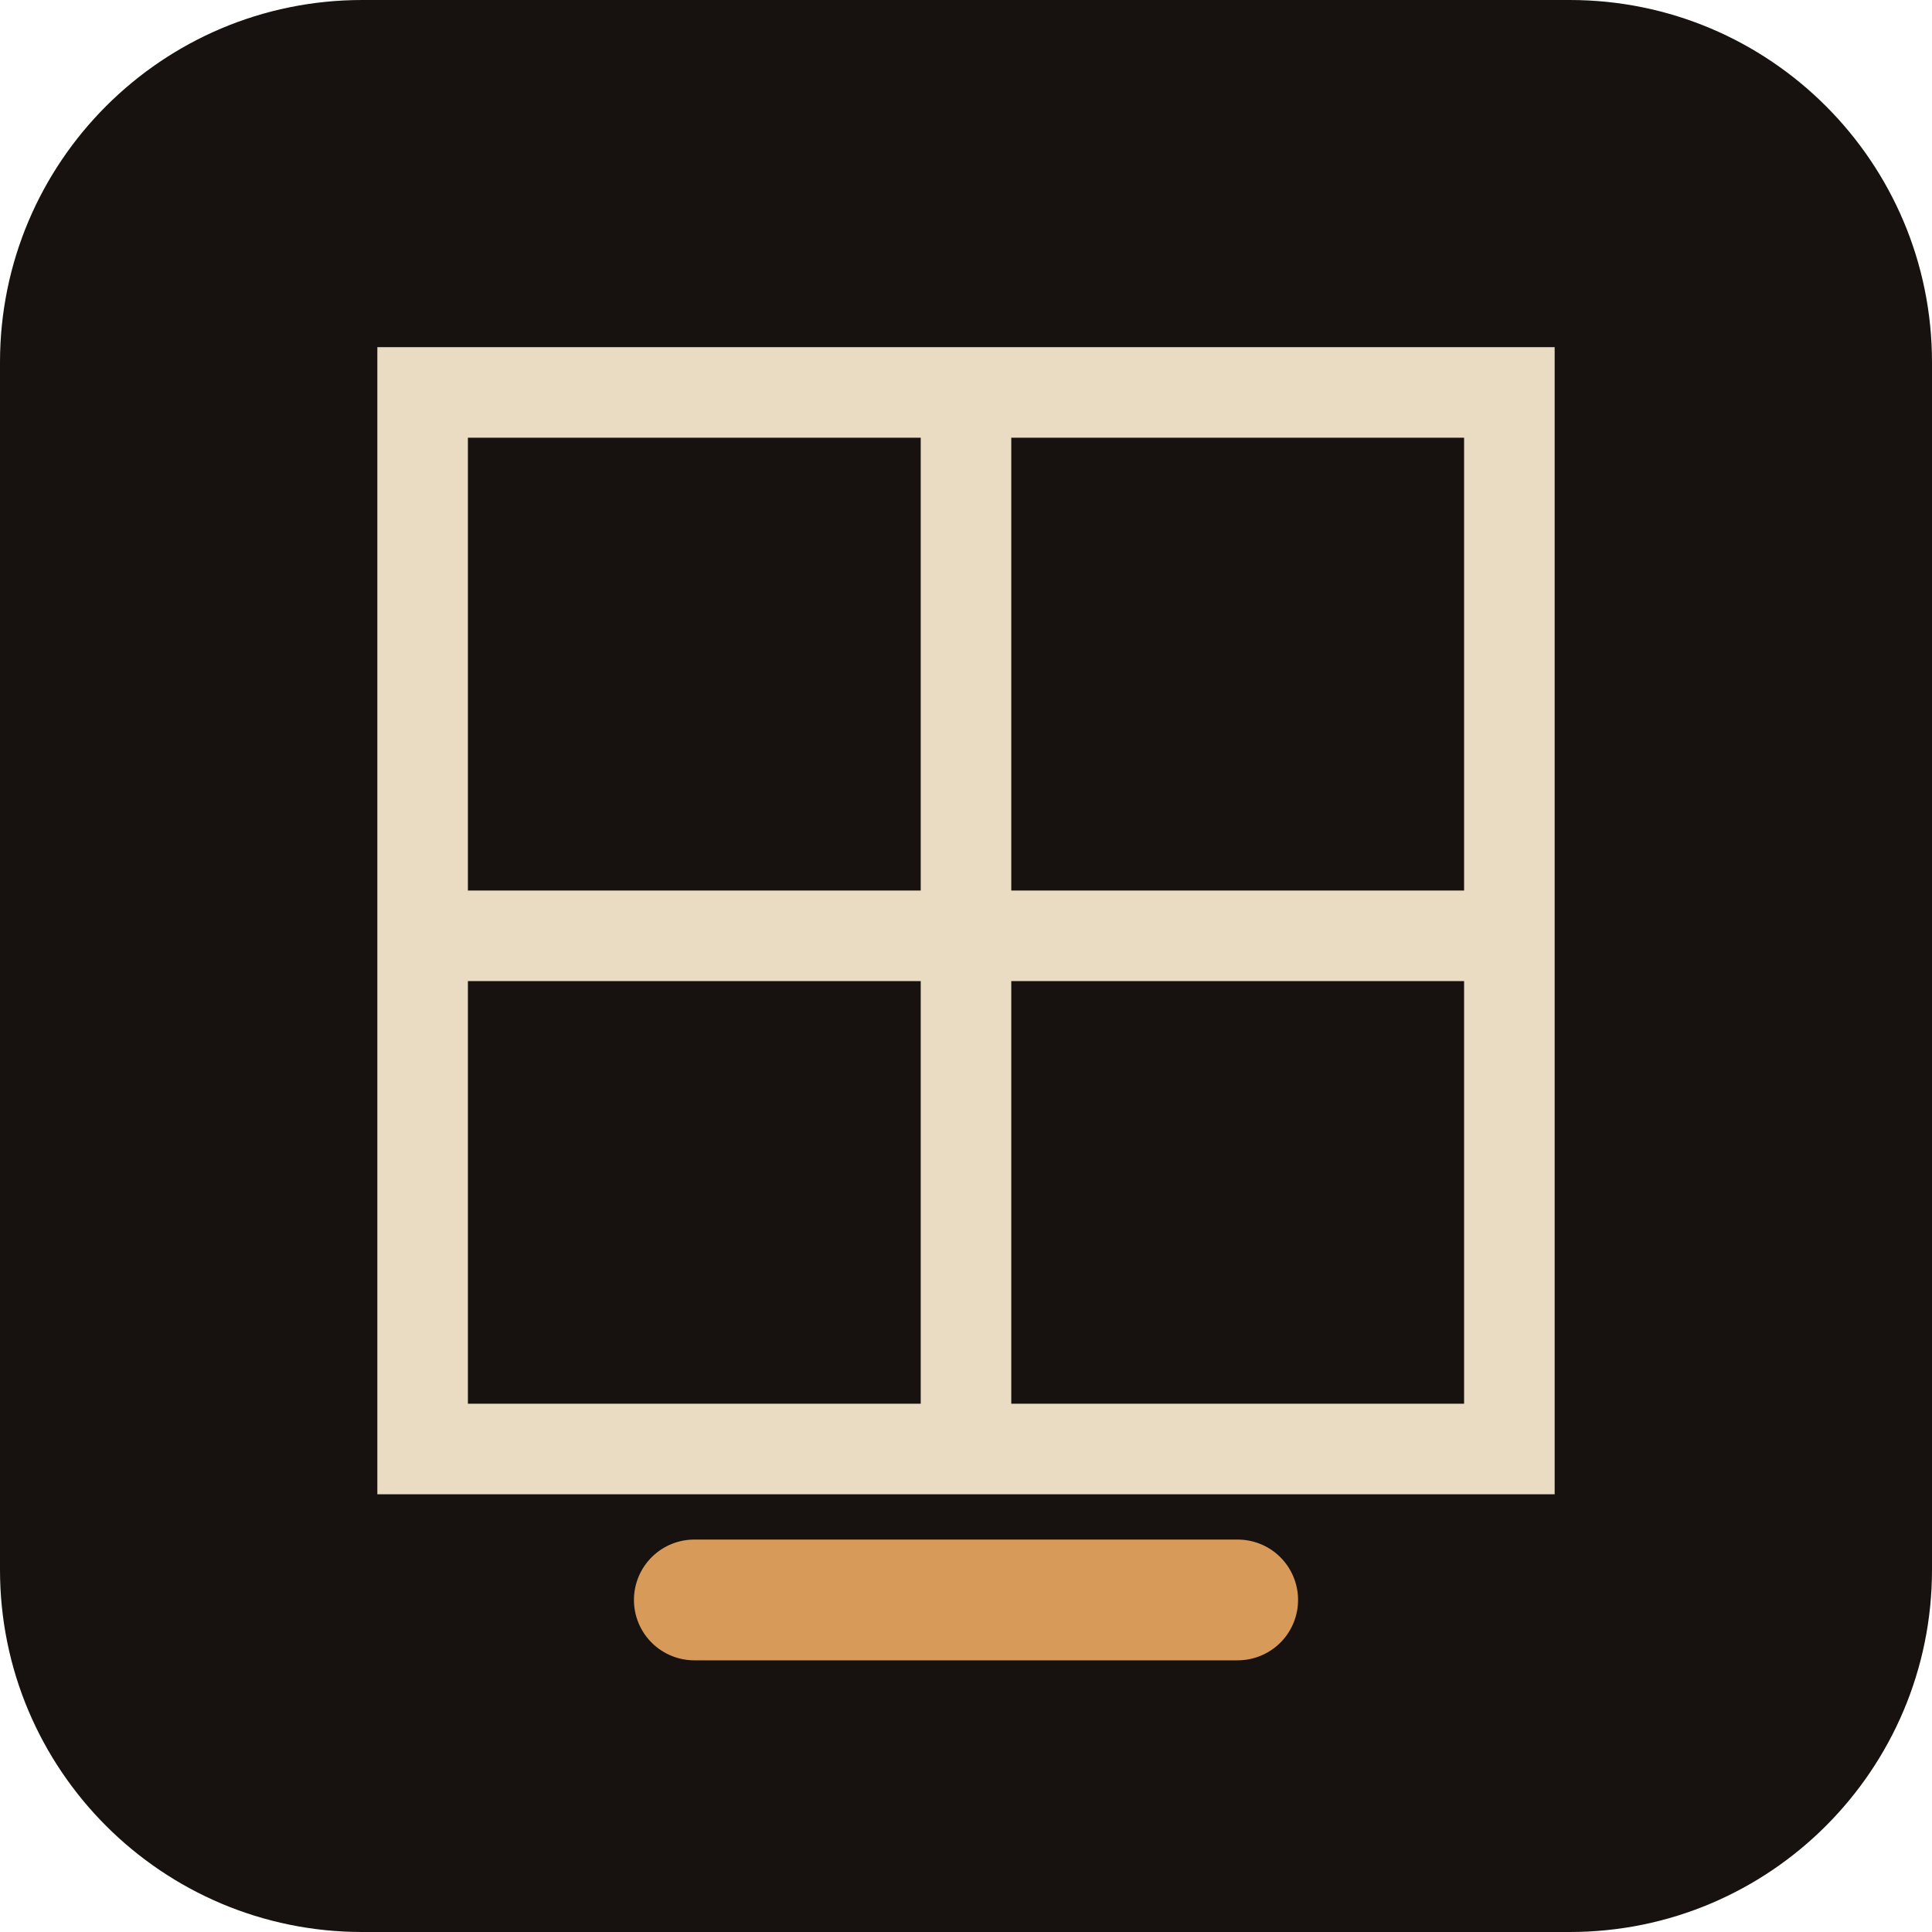
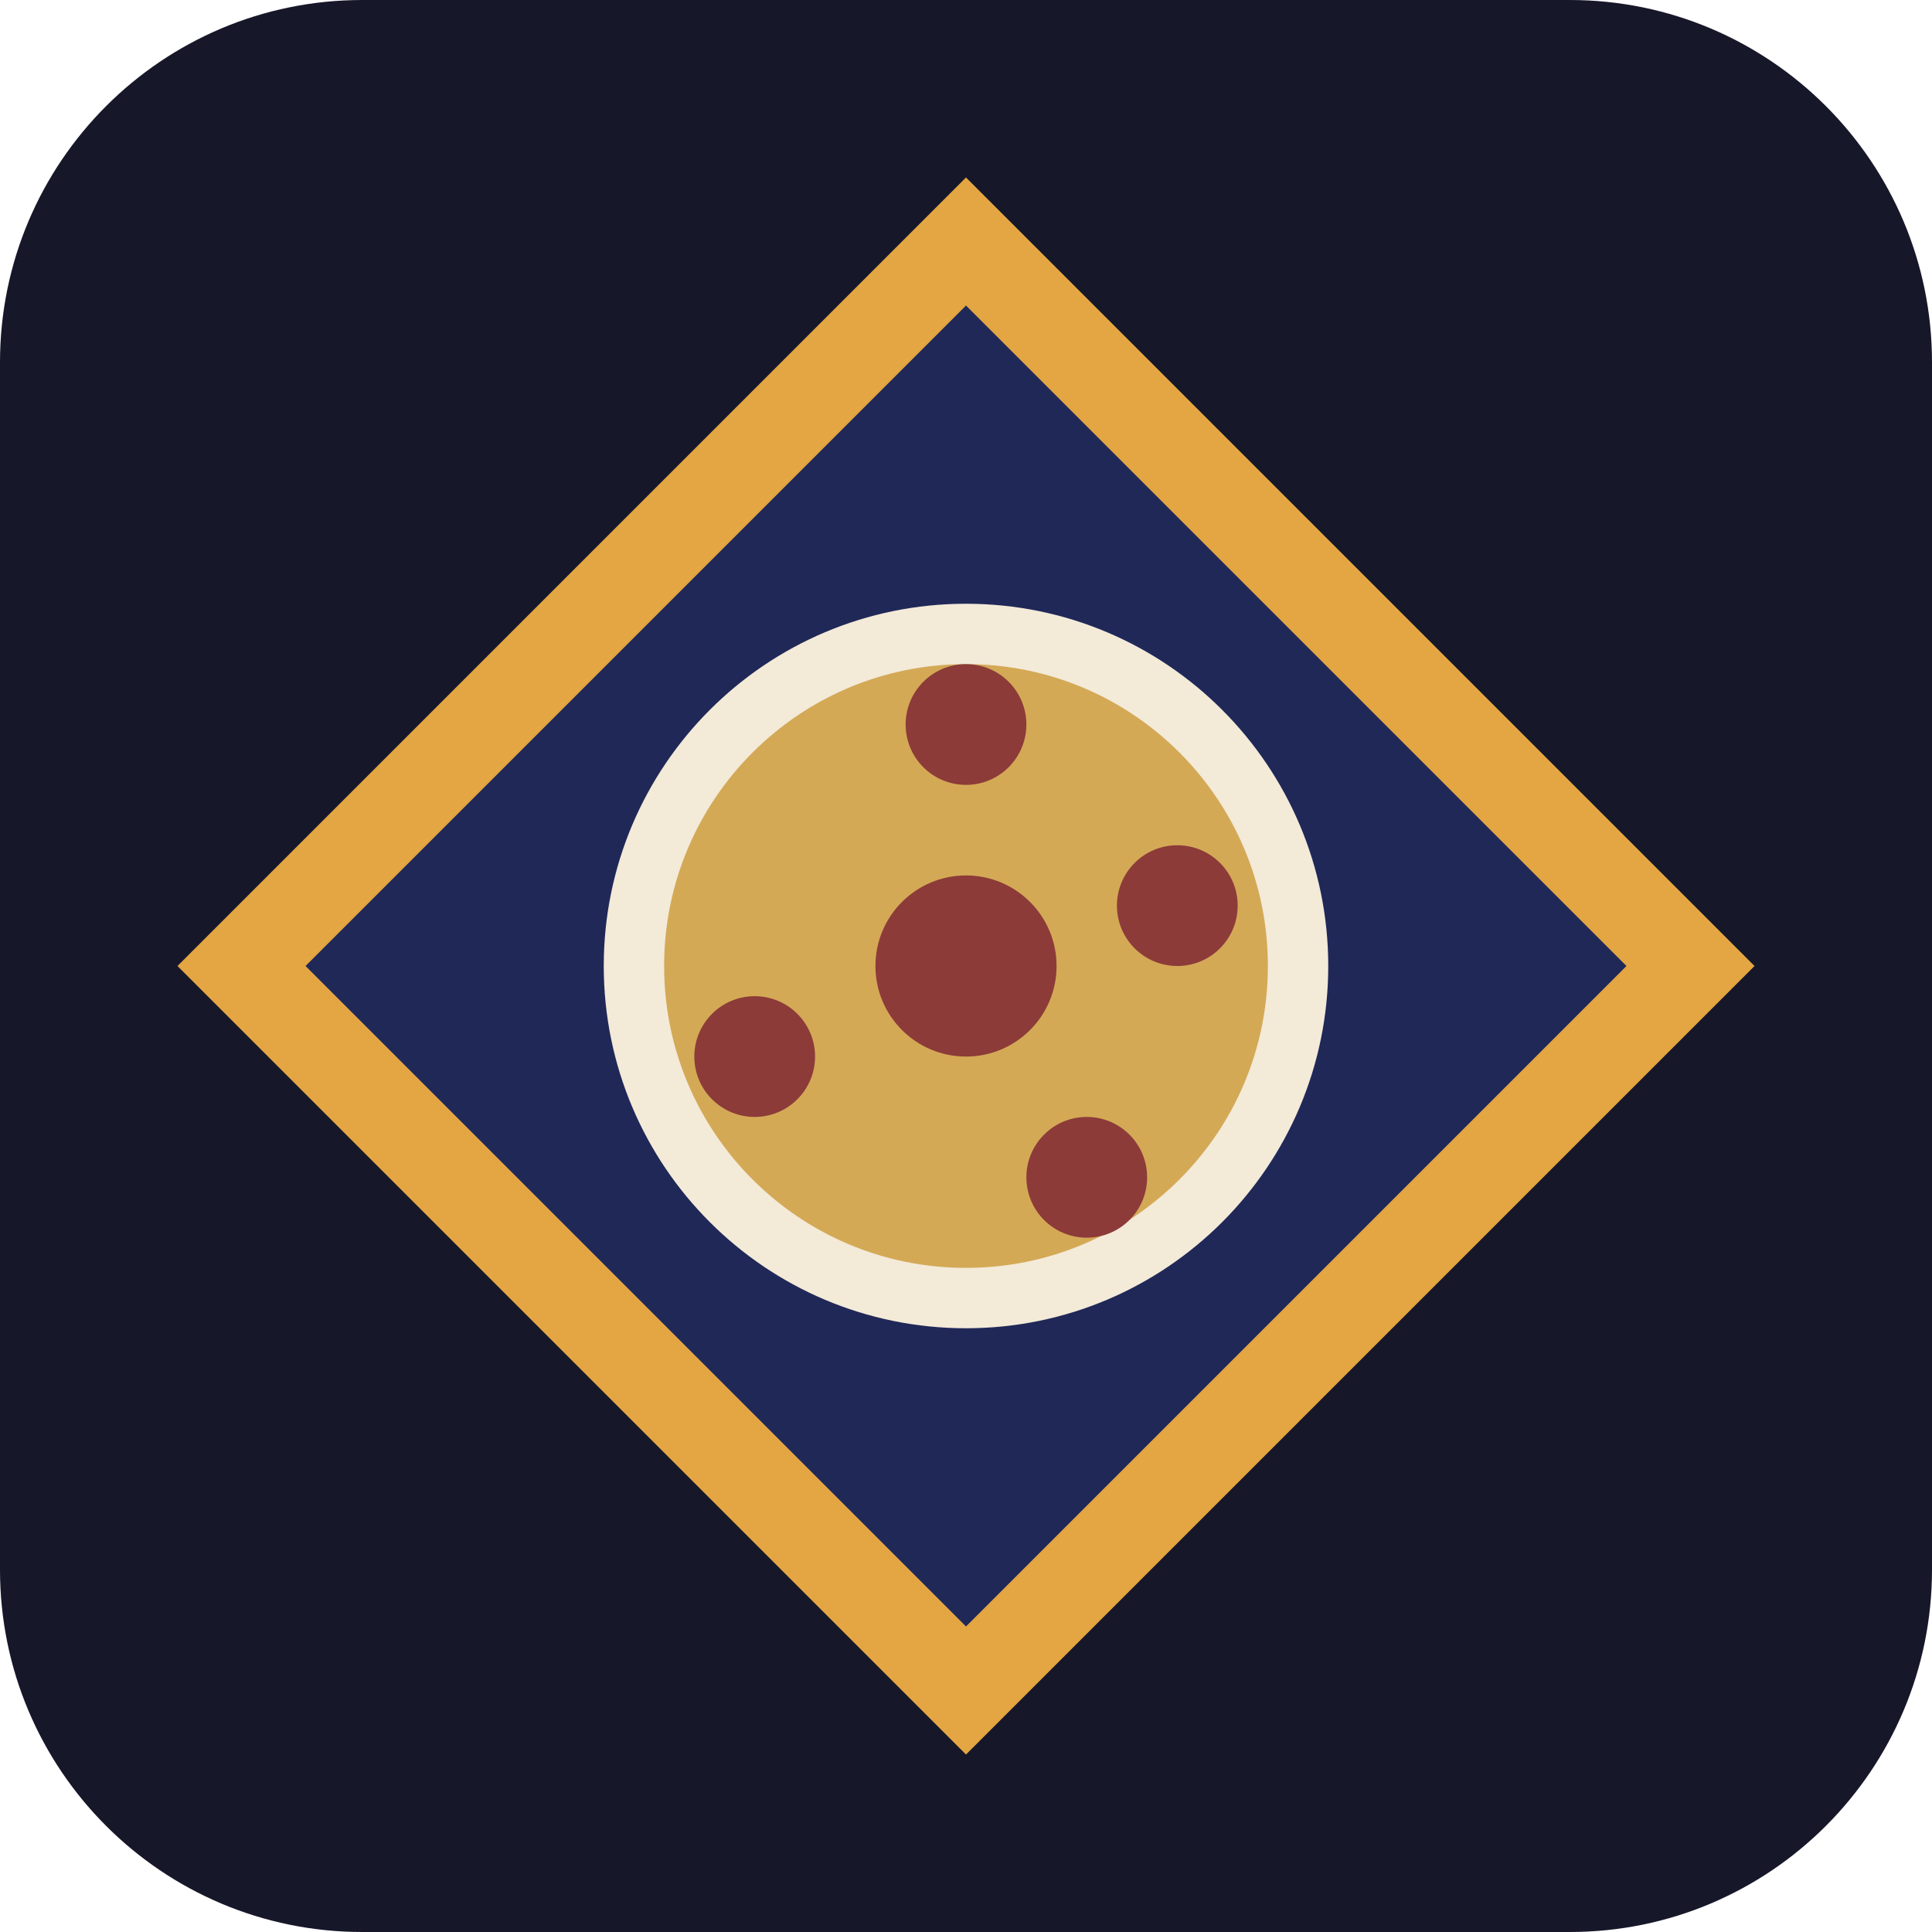
- <svg xmlns="http://www.w3.org/2000/svg" viewBox="0 0 64 64" role="img" aria-label="Nindova window mark">
-   <rect width="64" height="64" rx="12" fill="#17120f" />
-   <path d="M14 13h36v35H14zM32 13v35M14 31h36" fill="none" stroke="#eadbc3" stroke-width="3" />
-   <path d="M23 53h18" stroke="#d89a58" stroke-width="4" stroke-linecap="round" />
+ <svg xmlns="http://www.w3.org/2000/svg" viewBox="0 0 64 64" role="img" aria-label="Nindova Rasoi diamond">
+   <rect width="64" height="64" rx="12" fill="#17172a" />
+   <path d="M32 8 56 32 32 56 8 32Z" fill="#202858" stroke="#e3a642" stroke-width="3" />
+   <circle cx="32" cy="32" r="11" fill="#d4a956" stroke="#f3ead8" stroke-width="2" />
+   <circle cx="32" cy="32" r="3" fill="#8c3b39" />
+   <circle cx="32" cy="24" r="2" fill="#8c3b39" />
+   <circle cx="39" cy="30" r="2" fill="#8c3b39" />
+   <circle cx="36" cy="39" r="2" fill="#8c3b39" />
+   <circle cx="25" cy="35" r="2" fill="#8c3b39" />
</svg>
